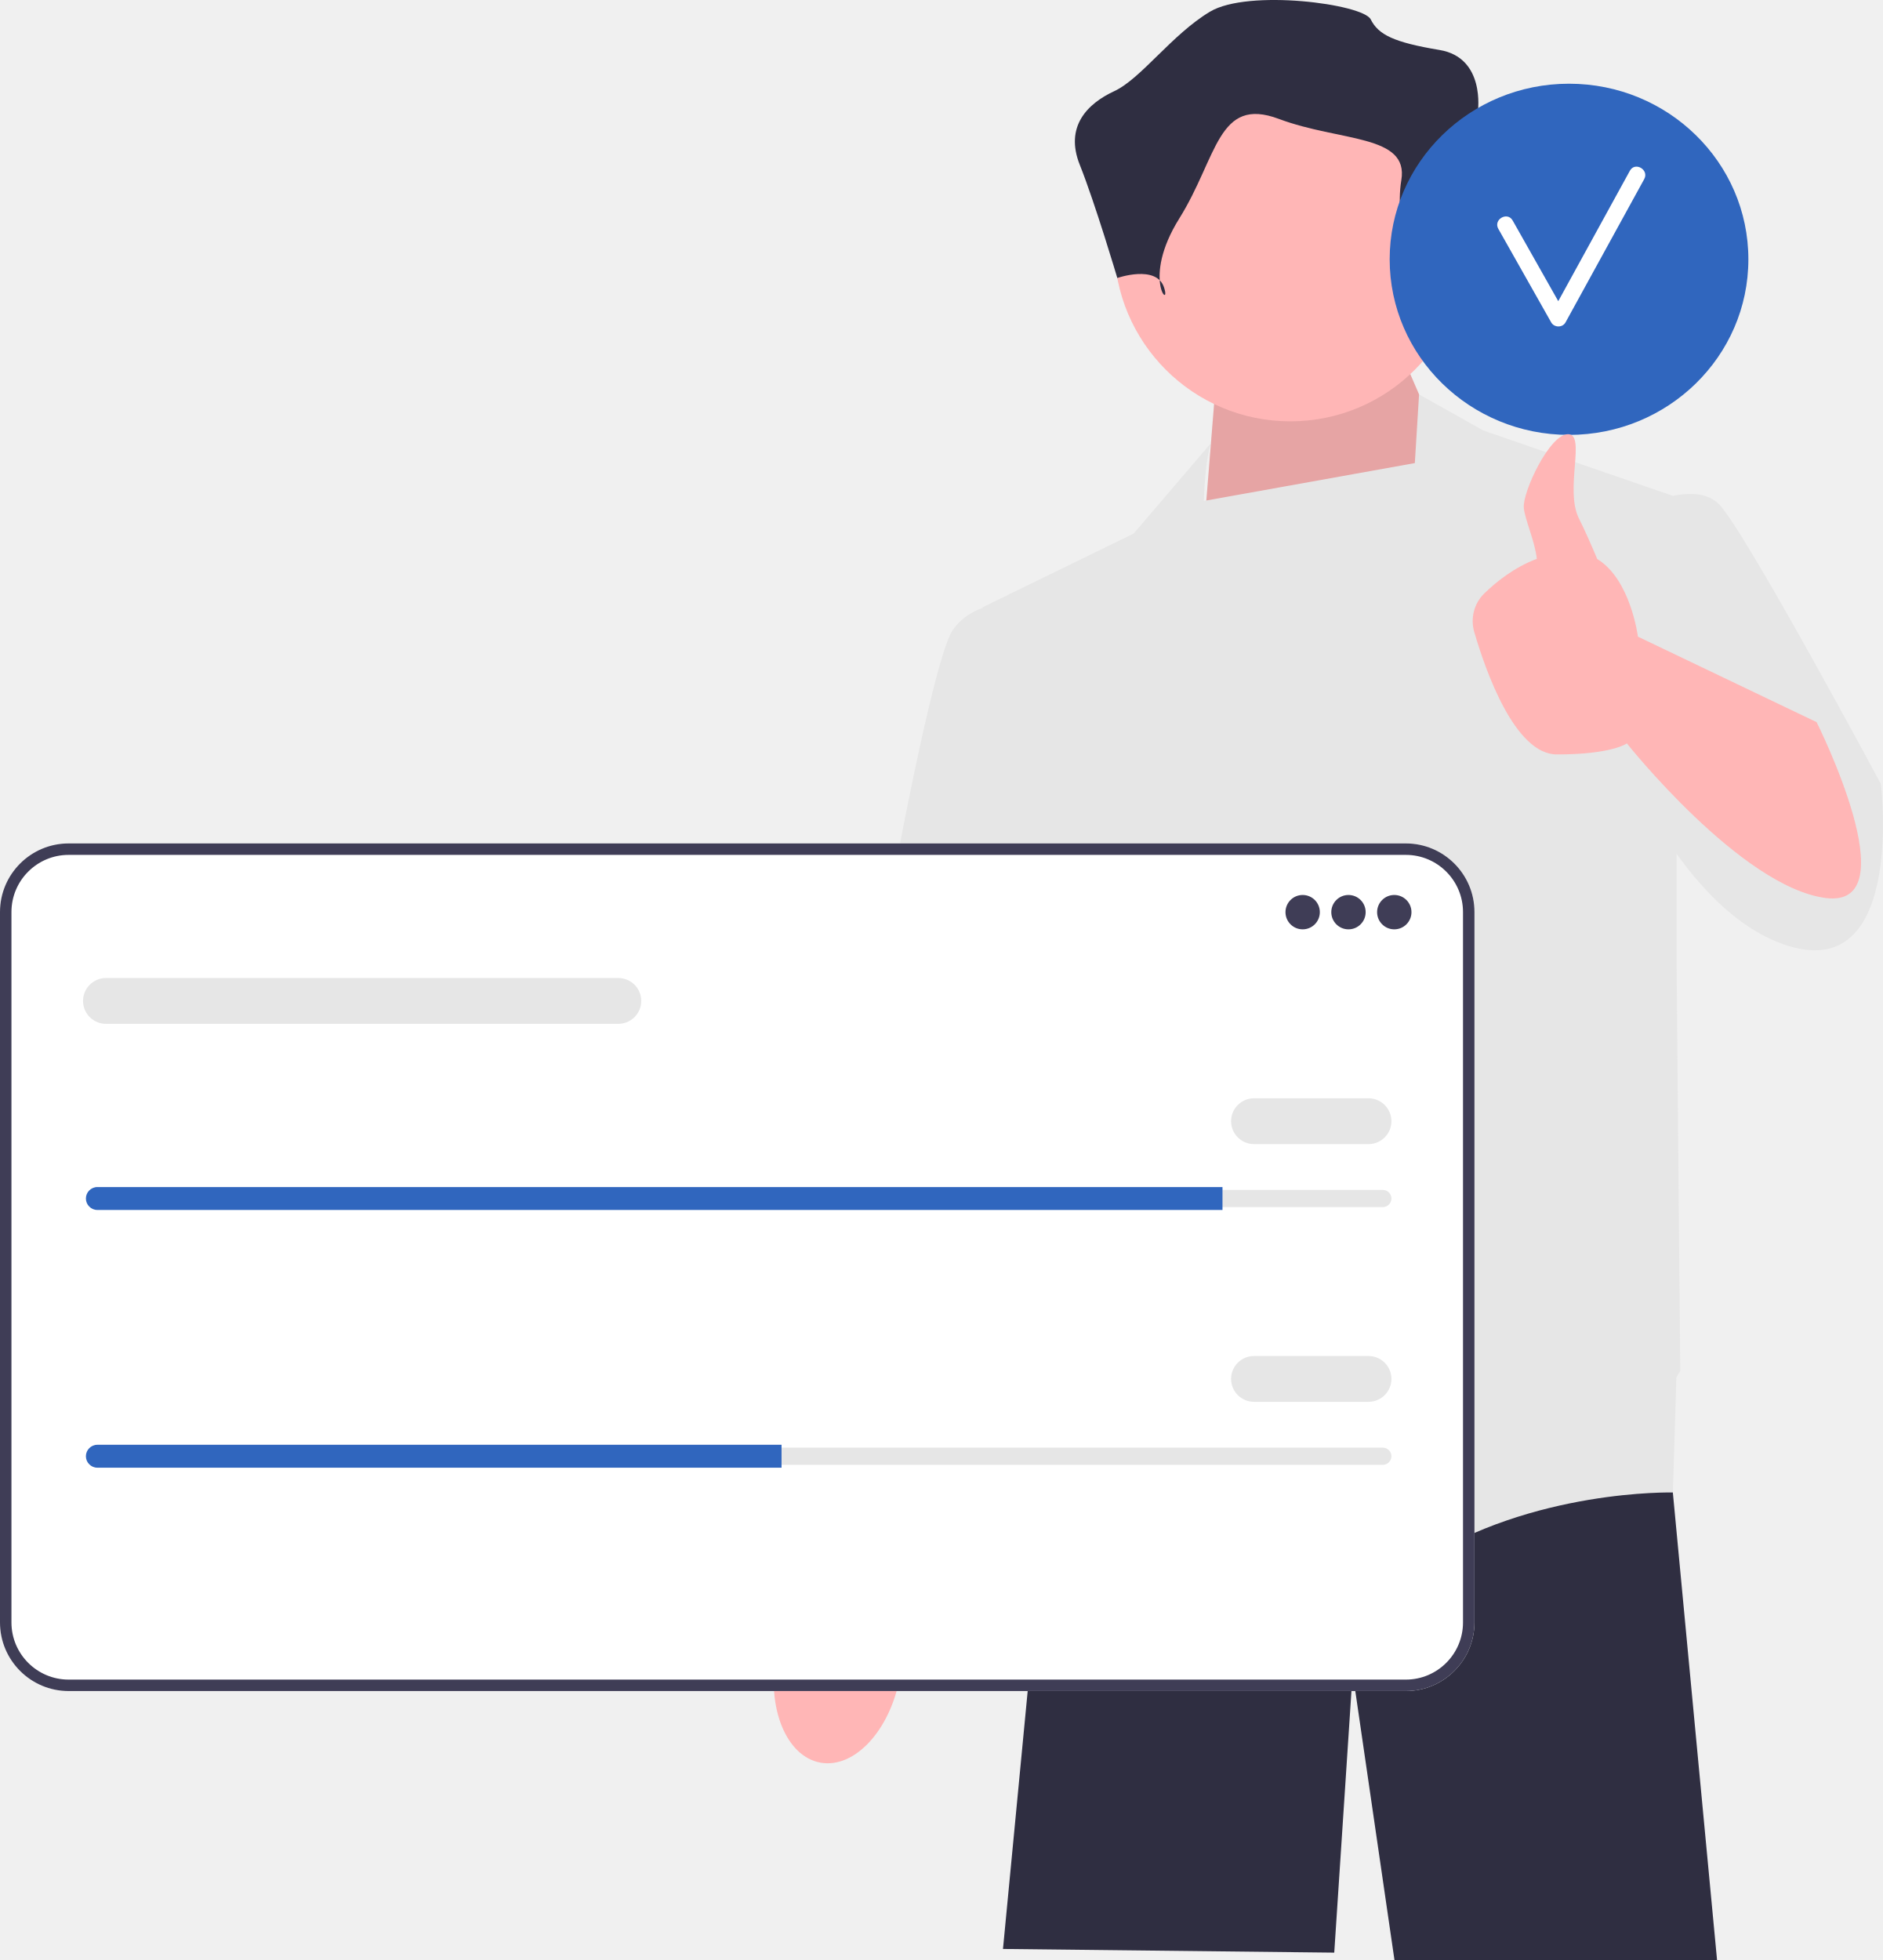
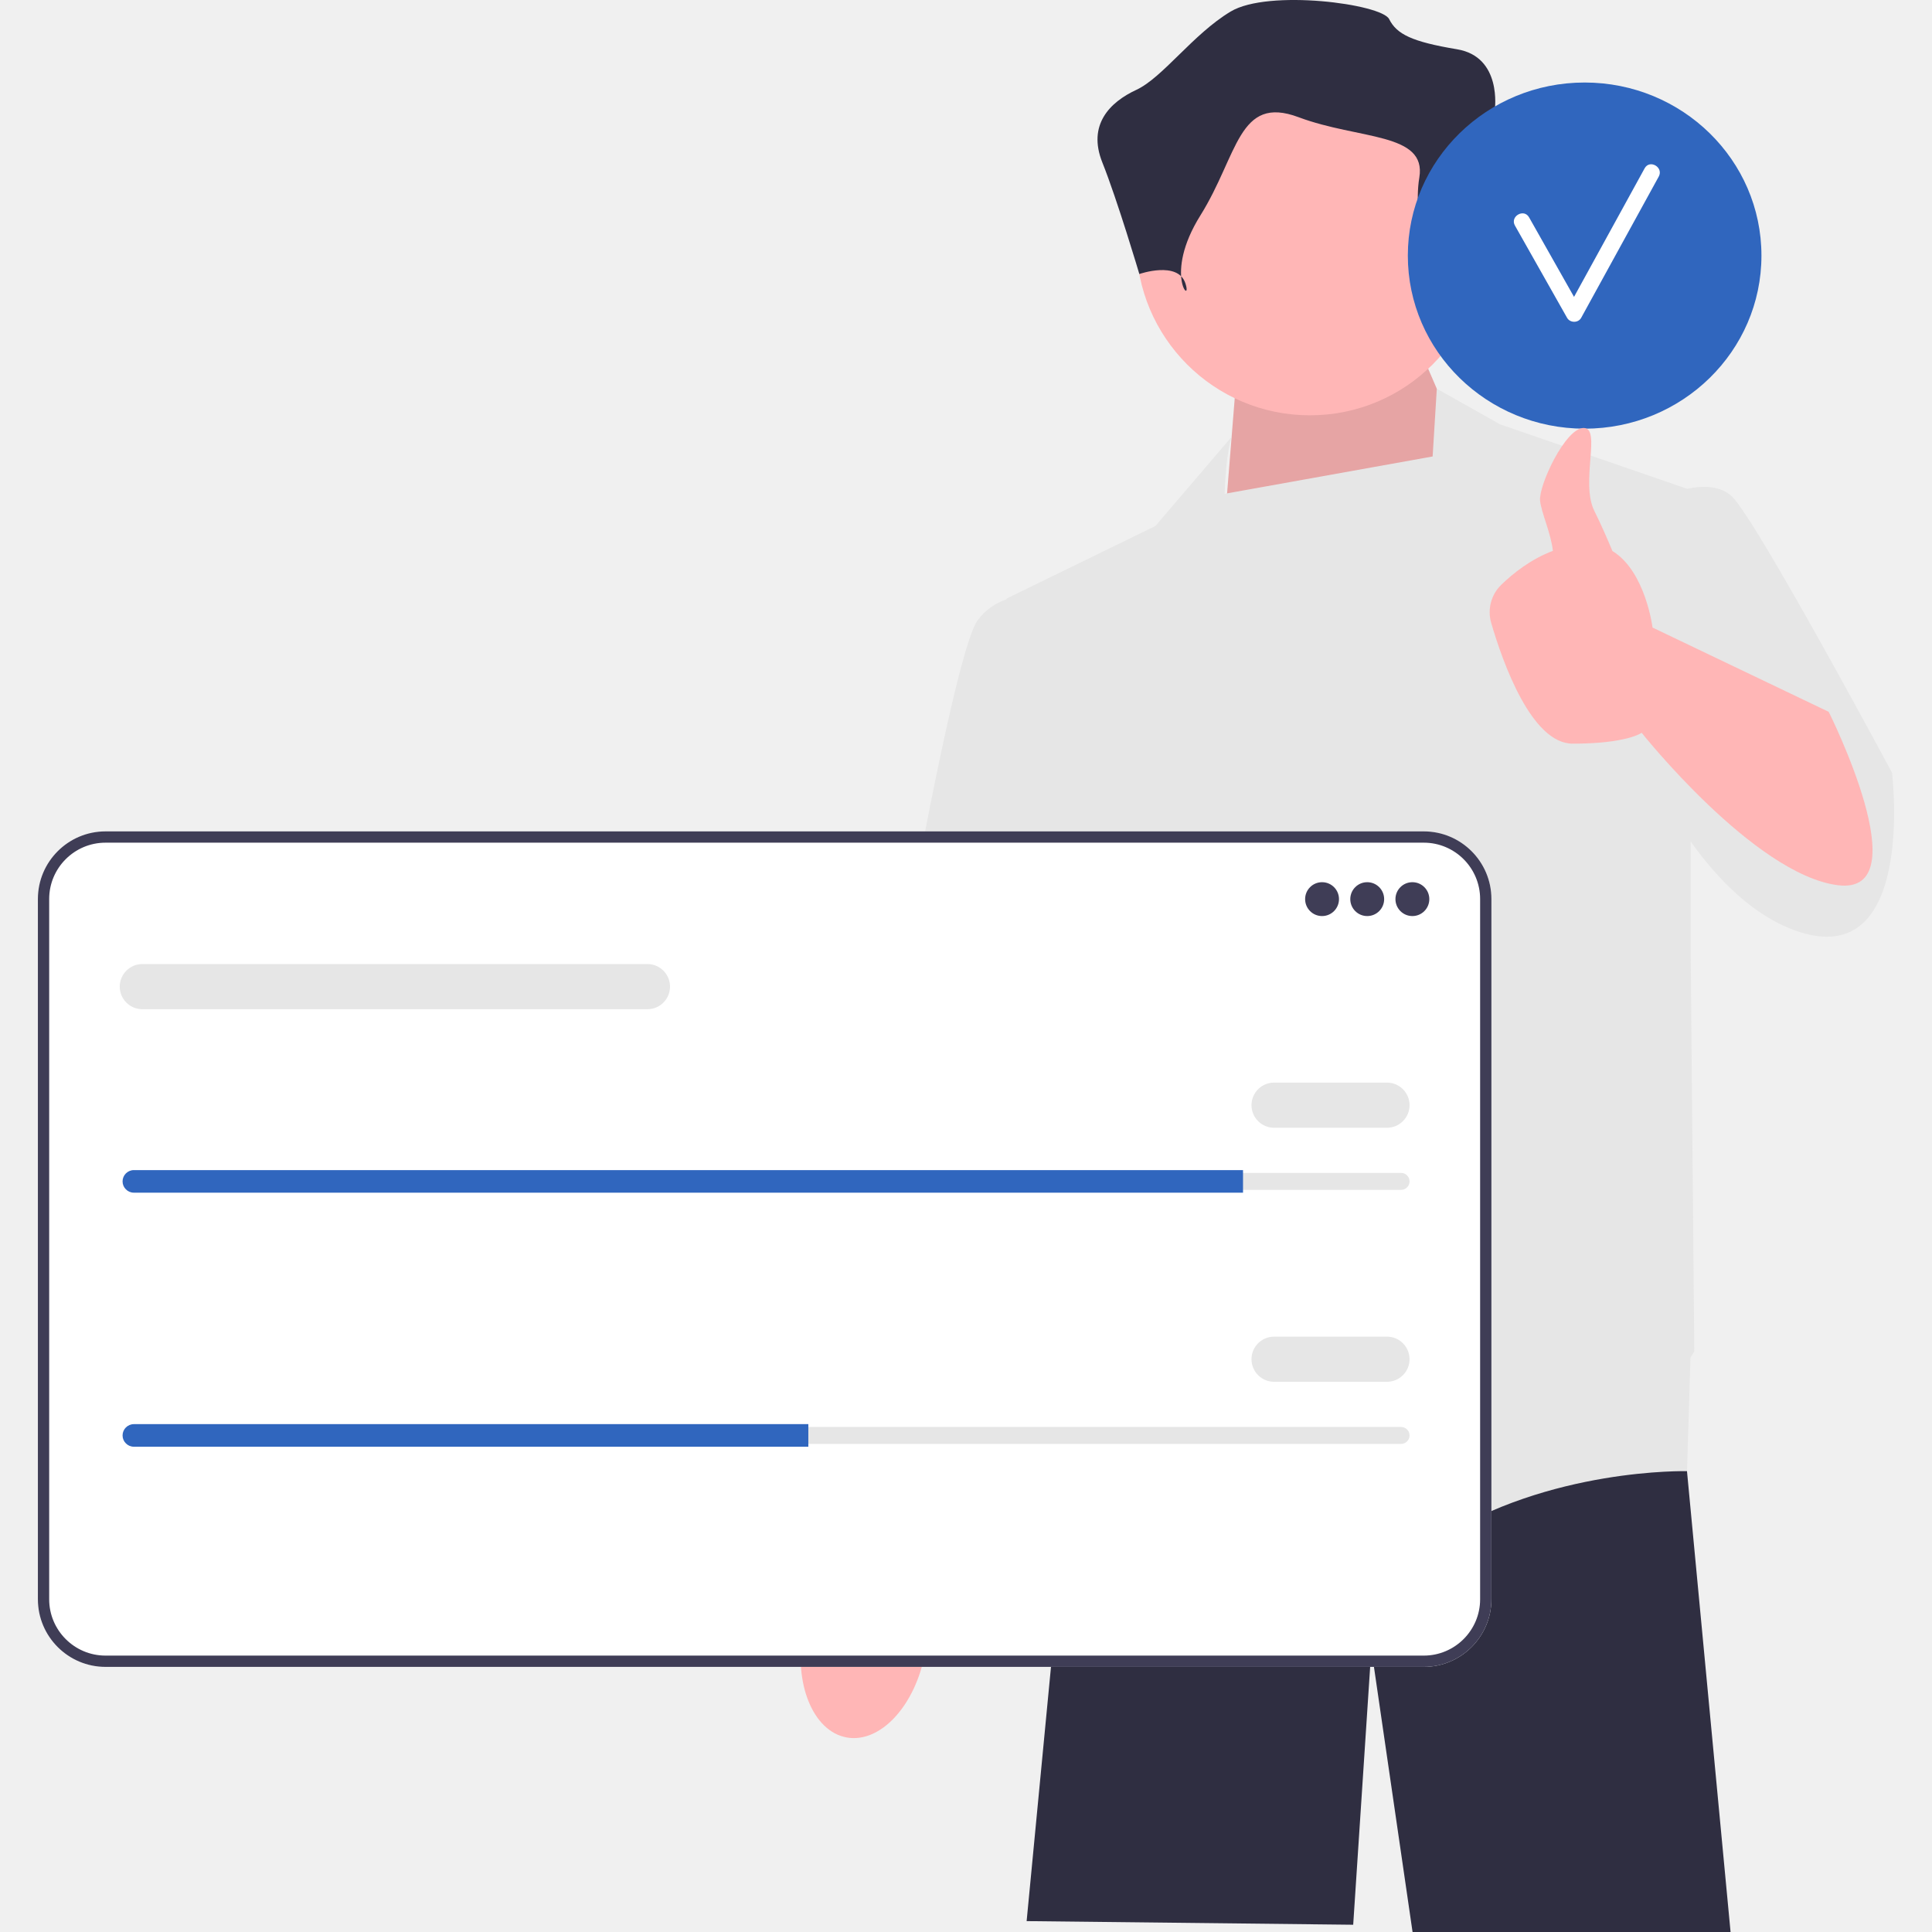
- <svg xmlns="http://www.w3.org/2000/svg" width="511.563" height="532.448" viewBox="0 0 511.563 532.448">
+ <svg xmlns="http://www.w3.org/2000/svg" width="300" height="300" viewBox="0 0 511.563 532.448">
  <polygon points="454.491 405.208 454.481 405.448 466.491 532.448 378.851 532.448 367.491 454.448 362.491 530.448 272.491 529.448 282.051 429.668 290.181 383.418 290.181 383.408 291.401 376.448 452.101 376.448 452.311 378.968 454.491 405.208" fill="#2f2e41" />
  <path d="M222.883,478.831c9.282,1.691,18.96-8.762,21.618-23.348,1.163-6.385,.788-12.503-.78-17.506l1.423-8.408,23.883-113.109s43.98-87.975,43.979-103.248c-.001-15.273-12.722-22.763-12.722-22.763l-17.214,.161-53.983,131.847-9.722,97.43-1.573,13.367c-3.232,4.129-5.741,9.721-6.903,16.106-2.657,14.586,2.713,27.78,11.995,29.471Z" fill="#ffb6b6" />
  <polygon points="397.991 135.948 381.991 98.948 329.991 107.948 326.491 151.48 397.991 135.948" fill="#ffb6b6" />
  <polygon points="397.991 135.948 381.991 98.948 329.991 107.948 326.491 151.48 397.991 135.948" opacity=".1" />
  <path d="M510.991,212.948s-37-69-44-76c-3.116-3.116-8.015-3.16-12.493-2.251l-51.507-17.749-17.458-9.809-1.15,18.662-57.315,10.287c.318-11.381,1.924-15.71,1.924-15.71l-21,24.569-41,20,.022,.18c-3.009,1.05-5.861,2.847-8.022,5.82-8,11-30,145-30,145l47,10,6.396-40.14,4.604,36.14,3.5,67.5s64,55,95,35,69-19,69-19l.948-31.288c.675-1.079,1.052-1.712,1.052-1.712l-1-110.984v-29.532c7.618,10.614,16.812,19.741,27.5,24.016,35,14,28-43,28-43Z" fill="#e6e6e6" />
  <circle cx="350.556" cy="66.62" r="47.838" fill="#ffb6b6" />
  <path d="M384.875,80.139s4.16-14.56,13.52-13.52c9.36,1.04,11.44-7.28,9.36-11.44-2.08-4.16-6.24-24.959-6.24-24.959,0,0,2.08-14.56-10.4-16.639-12.48-2.08-16.639-4.16-18.719-8.32-2.08-4.16-33.279-8.32-43.679-2.08-10.4,6.24-18.719,18.212-25.999,21.585-7.28,3.374-13.52,9.614-9.36,20.013,4.16,10.4,10.193,30.739,10.193,30.739,0,0,10.606-3.7,12.686,2.54,2.08,6.24-6.24-2.08,4.16-18.719,10.4-16.639,10.4-33.279,27.039-27.039,16.639,6.24,35.359,4.16,33.279,16.639-2.08,12.48,4.16,31.199,4.16,31.199Z" fill="#2f2e41" />
  <g>
    <path d="M381.949,459.384H18.633c-10.275,0-18.633-8.359-18.633-18.633V247.758c0-10.274,8.359-18.633,18.633-18.633H381.949c10.275,0,18.633,8.359,18.633,18.633v192.993c0,10.274-8.359,18.633-18.633,18.633Z" fill="#fff" />
    <path d="M381.949,459.384H18.633c-10.275,0-18.633-8.359-18.633-18.633V247.758c0-10.274,8.359-18.633,18.633-18.633H381.949c10.275,0,18.633,8.359,18.633,18.633v192.993c0,10.274-8.359,18.633-18.633,18.633ZM18.633,232.236c-8.558,0-15.522,6.963-15.522,15.522v192.993c0,8.558,6.963,15.522,15.522,15.522H381.949c8.558,0,15.522-6.963,15.522-15.522V247.758c0-8.558-6.963-15.522-15.522-15.522H18.633Z" fill="#3f3d56" />
    <circle cx="353.908" cy="247.794" r="4.667" fill="#3f3d56" />
    <circle cx="366.355" cy="247.794" r="4.667" fill="#3f3d56" />
    <circle cx="378.801" cy="247.794" r="4.667" fill="#3f3d56" />
    <path d="M26.449,323.251c-1.287,0-2.334,1.047-2.334,2.334,0,.627,.242,1.208,.682,1.636,.444,.454,1.025,.697,1.652,.697H375.69c1.287,0,2.334-1.047,2.334-2.334,0-.627-.242-1.208-.682-1.636-.444-.454-1.025-.697-1.652-.697H26.449Z" fill="#e6e6e6" />
    <path d="M332.127,322.473v6.223H26.449c-.856,0-1.634-.342-2.194-.918-.576-.56-.918-1.338-.918-2.194,0-1.711,1.4-3.112,3.112-3.112H332.127Z" fill="#3066be" />
    <path d="M371.8,310.805h-31.116c-3.431,0-6.223-2.791-6.223-6.223s2.792-6.223,6.223-6.223h31.116c3.431,0,6.223,2.791,6.223,6.223s-2.792,6.223-6.223,6.223Z" fill="#e6e6e6" />
    <path d="M167.99,278.133H28.782c-3.431,0-6.223-2.791-6.223-6.223s2.792-6.223,6.223-6.223H167.99c3.431,0,6.223,2.791,6.223,6.223s-2.792,6.223-6.223,6.223Z" fill="#e6e6e6" />
    <path d="M26.449,393.262c-1.287,0-2.334,1.047-2.334,2.334,0,.627,.242,1.208,.682,1.636,.444,.454,1.025,.697,1.652,.697H375.69c1.287,0,2.334-1.047,2.334-2.334,0-.627-.242-1.208-.682-1.636-.444-.454-1.025-.697-1.652-.697H26.449Z" fill="#e6e6e6" />
    <path d="M212.33,392.485v6.223H26.449c-.856,0-1.634-.342-2.194-.918-.576-.56-.918-1.338-.918-2.194,0-1.711,1.4-3.112,3.112-3.112H212.33Z" fill="#3066be" />
    <path d="M371.8,380.816h-31.116c-3.431,0-6.223-2.791-6.223-6.223s2.792-6.223,6.223-6.223h31.116c3.431,0,6.223,2.791,6.223,6.223s-2.792,6.223-6.223,6.223Z" fill="#e6e6e6" />
  </g>
  <g>
    <ellipse cx="426.274" cy="70.441" rx="48.726" ry="47.7" fill="#3066be" />
    <path d="M442.811,46.381c-6.487,11.812-12.974,23.624-19.461,35.437-4.134-7.305-8.246-14.623-12.391-21.922-1.431-2.521-5.325-.254-3.89,2.274,4.804,8.461,9.559,16.951,14.364,25.413,.821,1.447,3.077,1.48,3.89,0,7.126-12.976,14.252-25.951,21.378-38.927,1.396-2.543-2.492-4.818-3.89-2.274Z" fill="#fff" />
  </g>
  <path d="M493.538,196.172l-48.547-23.223s-1.95-15.544-11.054-21.088c-1.548-3.692-3.329-7.749-4.946-10.963-4-7.949,2-22.949-3-22.949s-12.391,15.775-12,20c.3,3.243,2.981,8.905,3.534,13.861-6.097,2.299-11.016,6.241-14.25,9.379-2.799,2.716-3.838,6.768-2.745,10.511,3.169,10.847,11.092,33.249,22.46,33.249,15,0,19-3,19-3,0,0,31,39,54,42s-2.453-47.777-2.453-47.777Z" fill="#ffb6b6" />
</svg>
